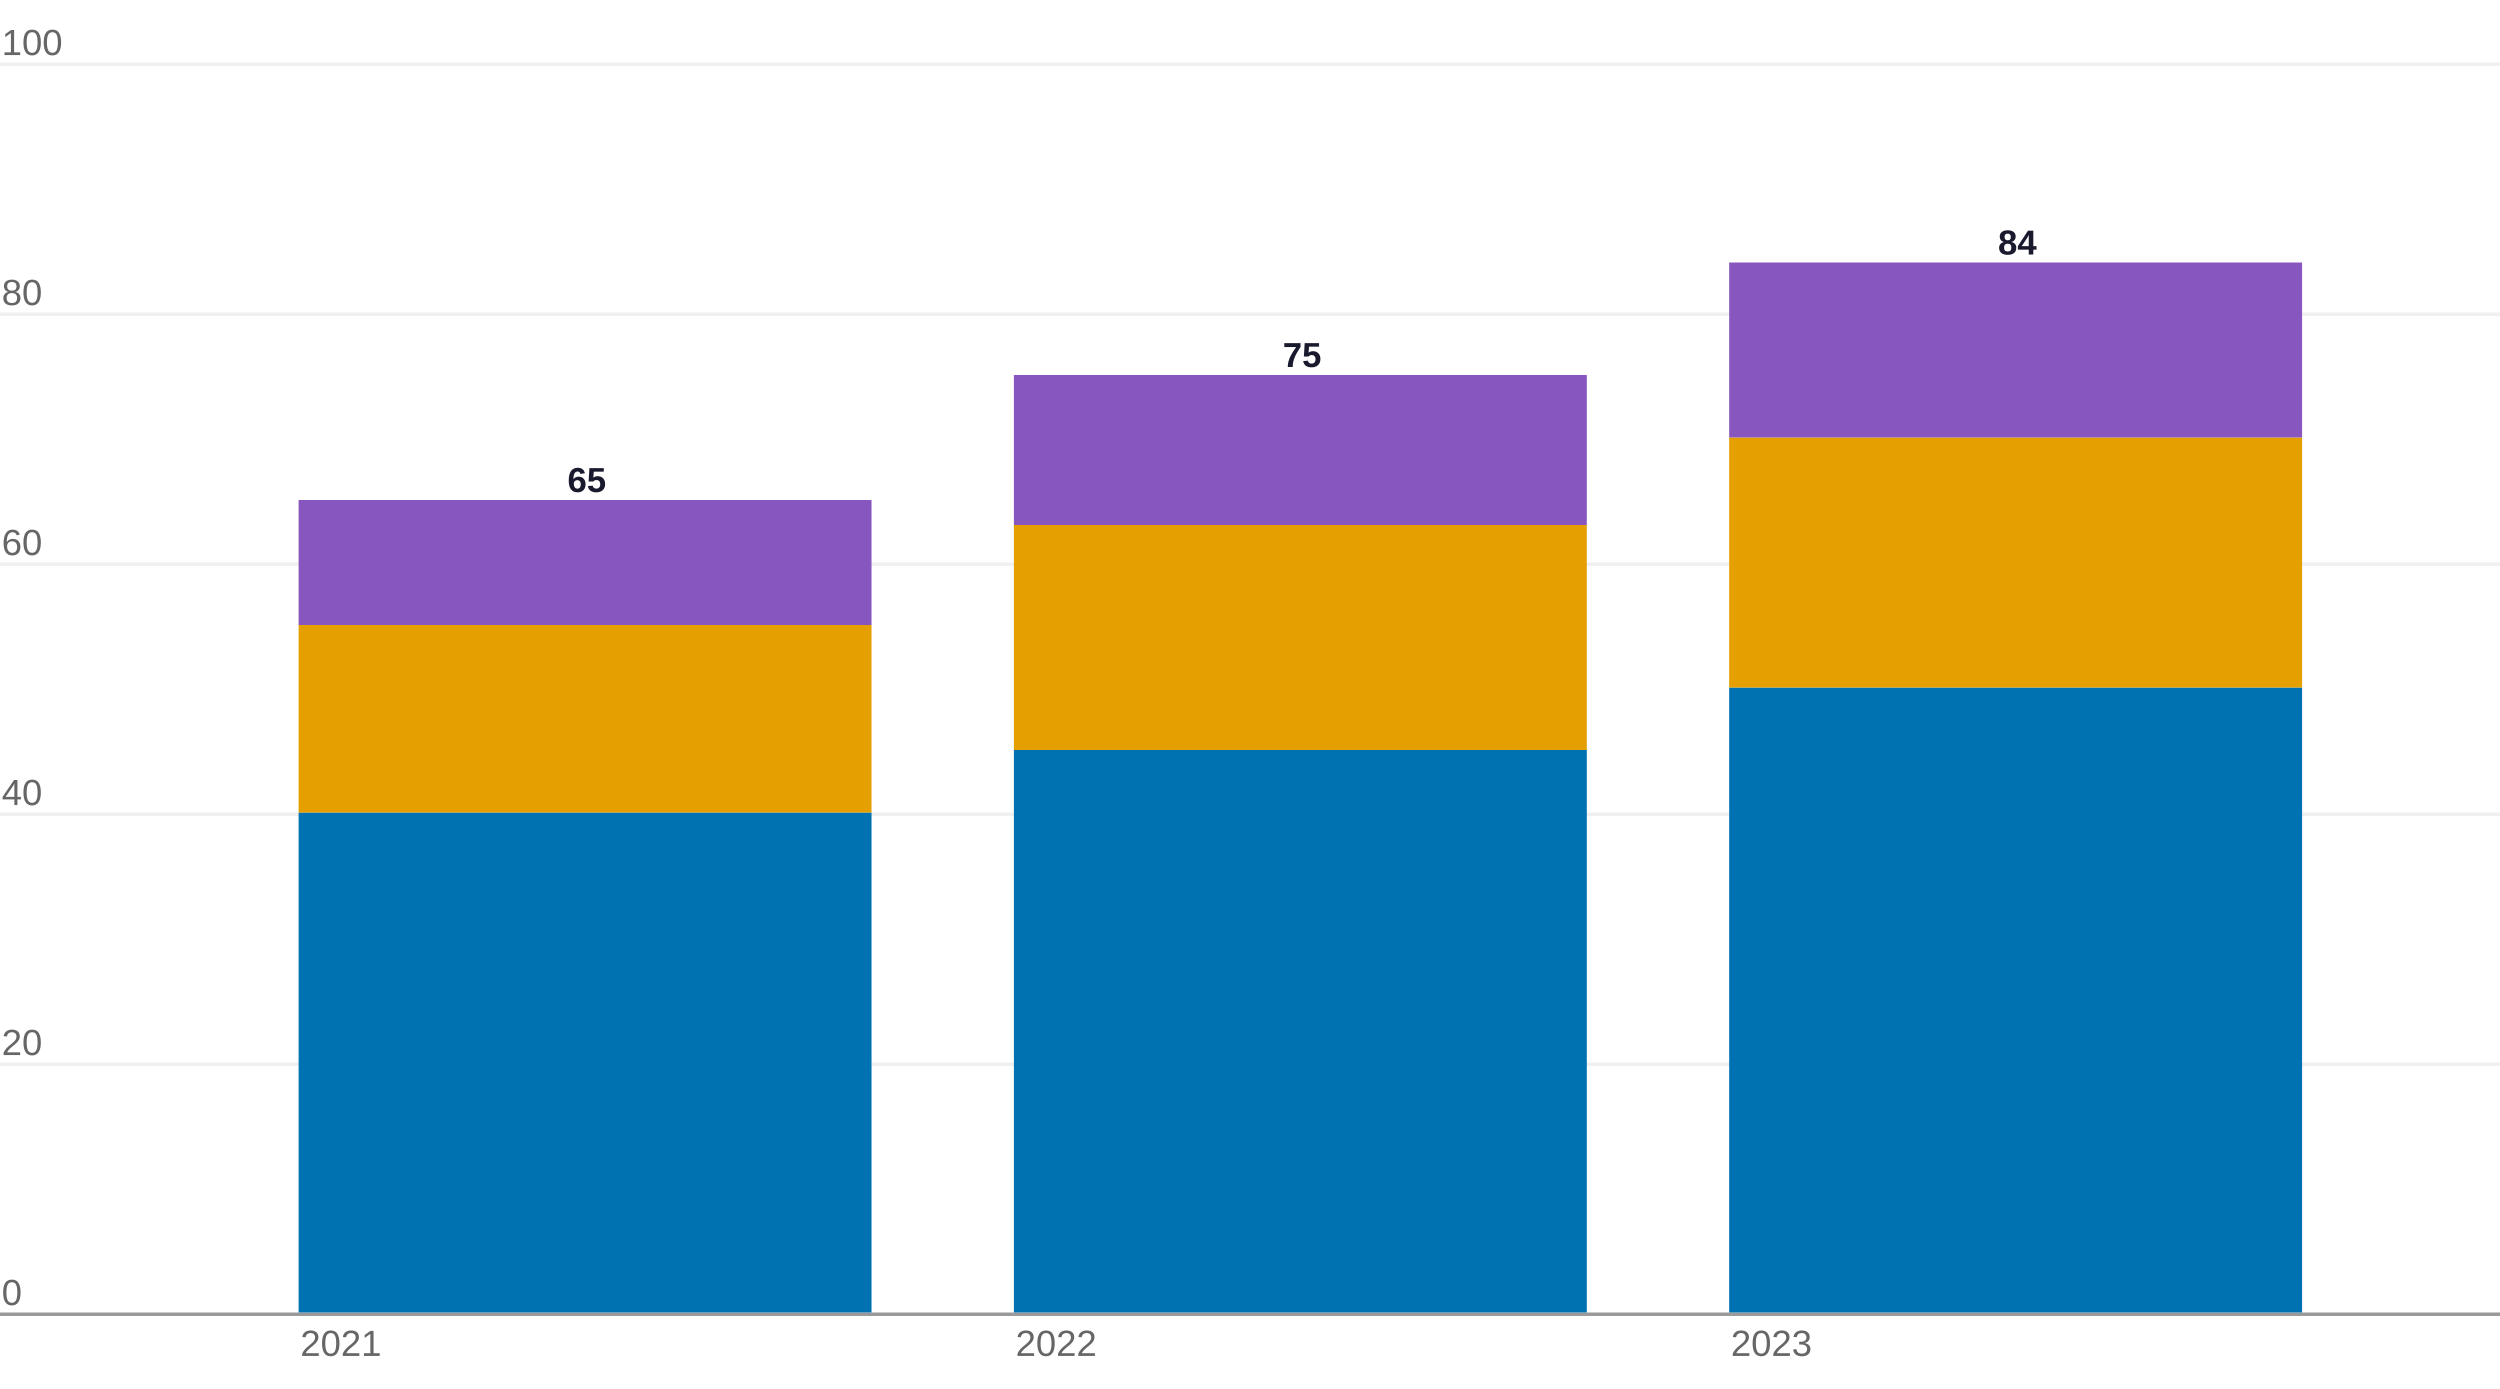
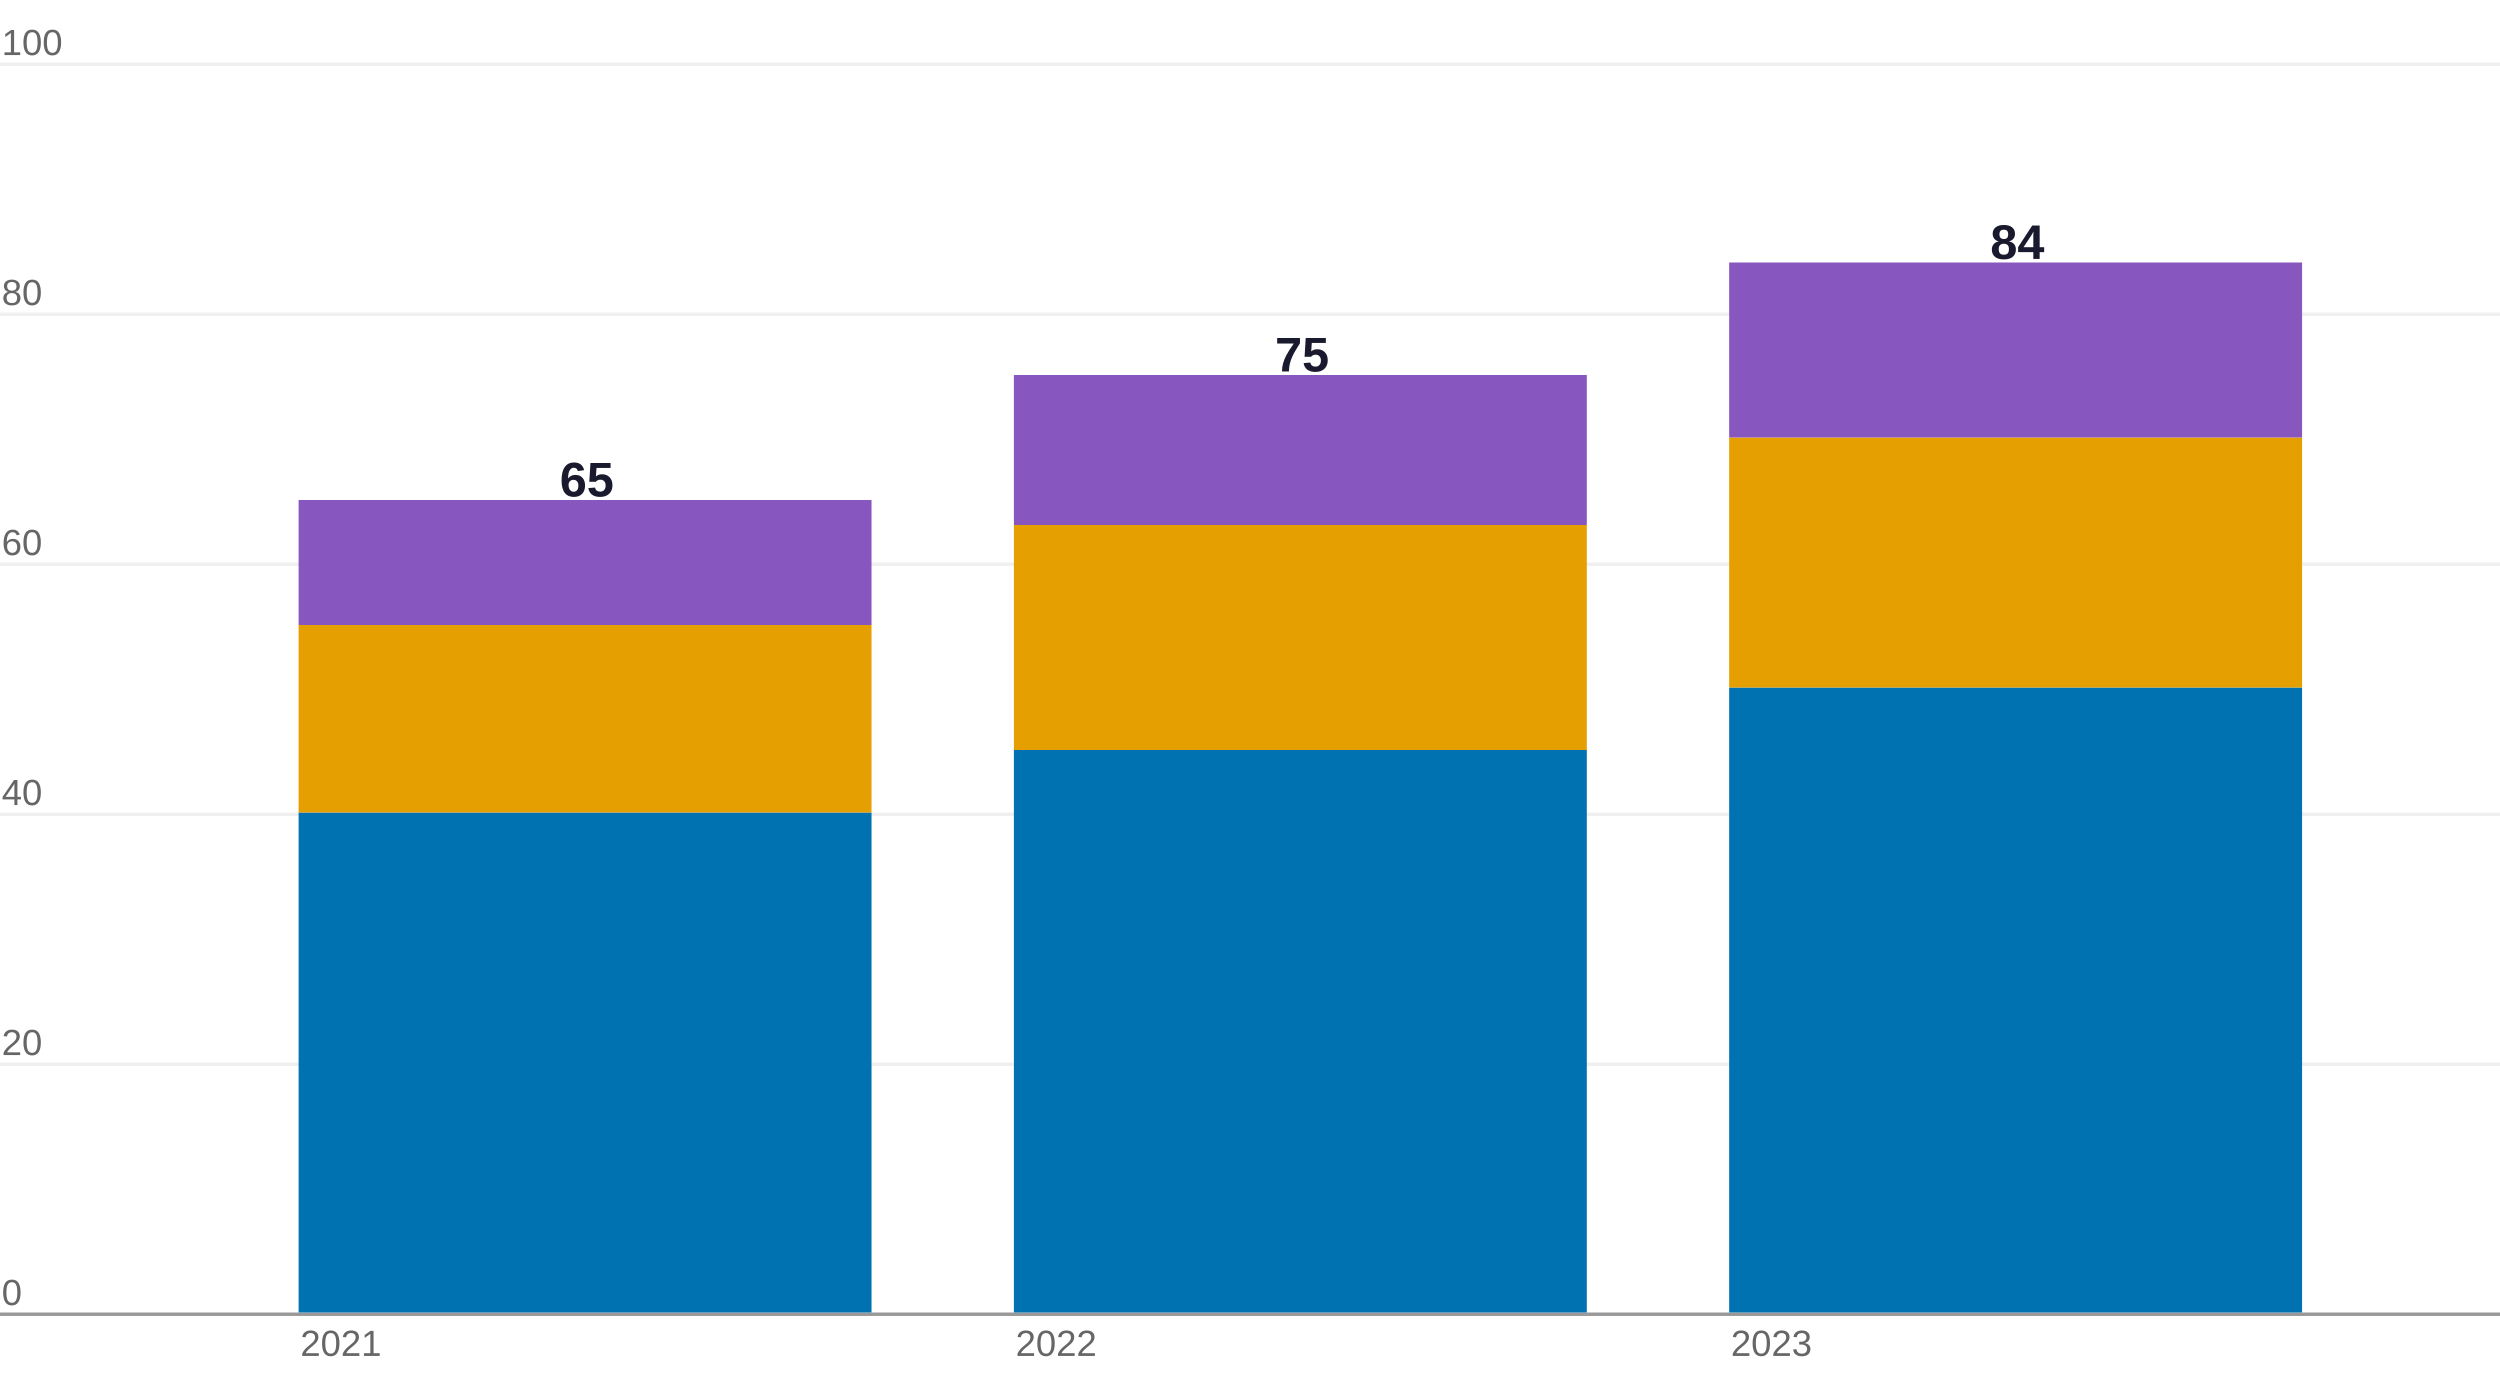
<svg class="tblchart" fill="currentColor" font-family="system-ui, sans-serif" font-size="10" text-anchor="middle" width="720" height="400" viewBox="0 0 720 400" style="background: transparent; color: rgb(74, 74, 74); font-family: Figtree, &quot;Source Sans 3&quot;, system-ui, -apple-system, &quot;Segoe UI&quot;, Arial, sans-serif; font-size: 10.5px; overflow: visible;" data-margin-left="44" data-margin-right="16" data-margin-top="18" data-margin-bottom="22">
  <style>:where(.tblchart) {
  --plot-background: white;
  display: block;
  height: auto;
  height: intrinsic;
  max-width: 100%;
}
:where(.tblchart text),
:where(.tblchart tspan) {
  white-space: pre;
}</style>
  <g aria-label="rule" stroke="#F0F0F0" transform="translate(0,0.5)">
    <line x1="0" x2="720" y1="306" y2="306" />
    <line x1="0" x2="720" y1="234" y2="234" />
    <line x1="0" x2="720" y1="162" y2="162" />
    <line x1="0" x2="720" y1="90" y2="90" />
    <line x1="0" x2="720" y1="18" y2="18" />
  </g>
  <g aria-label="text" class="tbl-y-tick-label" fill="#666666" text-anchor="start" font-size="10.5" font-weight="500" transform="translate(-43.5,-5.5)">
    <text y="0.32em" transform="translate(44,378)">0</text>
    <text y="0.32em" transform="translate(44,306)">20</text>
    <text y="0.32em" transform="translate(44,234)">40</text>
    <text y="0.32em" transform="translate(44,162)">60</text>
    <text y="0.32em" transform="translate(44,90)">80</text>
    <text y="0.32em" transform="translate(44,18)">100</text>
  </g>
  <g aria-label="text" fill="#666666" text-anchor="start" font-size="10.5" font-weight="500" transform="translate(0.5,12.5)">
    <text transform="translate(86,378)">2021</text>
    <text transform="translate(292,378)">2022</text>
    <text transform="translate(498,378)">2023</text>
  </g>
  <g aria-label="rule" stroke="#999999" transform="translate(0,0.5)">
    <line x1="0" x2="720" y1="378" y2="378" />
  </g>
  <g aria-label="bar">
    <rect x="86" width="165" y="234" height="144" fill="#0072B2" data-series="Wages" />
    <rect x="86" width="165" y="180" height="54" fill="#E69F00" data-series="Benefits" />
    <rect x="86" width="165" y="144" height="36" fill="#8856BF" data-series="Taxes" />
    <rect x="292" width="165" y="216" height="162" fill="#0072B2" data-series="Wages" />
    <rect x="292" width="165" y="151.2" height="64.8" fill="#E69F00" data-series="Benefits" />
    <rect x="292" width="165" y="108" height="43.2" fill="#8856BF" data-series="Taxes" />
    <rect x="498" width="165" y="198" height="180" fill="#0072B2" data-series="Wages" />
    <rect x="498" width="165" y="126" height="72" fill="#E69F00" data-series="Benefits" />
    <rect x="498" width="165" y="75.6" height="50.4" fill="#8856BF" data-series="Taxes" />
  </g>
-   <g aria-label="text" fill="#1A1A2E" font-size="10" font-weight="700" transform="translate(83,-5.5)">
+   <g aria-label="text" fill="#1A1A2E" font-size="14" font-weight="700" transform="translate(83,-5.5)">
    <text y="0.32em" transform="translate(86,144)">65</text>
    <text y="0.32em" transform="translate(292,108)">75</text>
    <text y="0.32em" transform="translate(498,75.6)">84</text>
  </g>
</svg>
